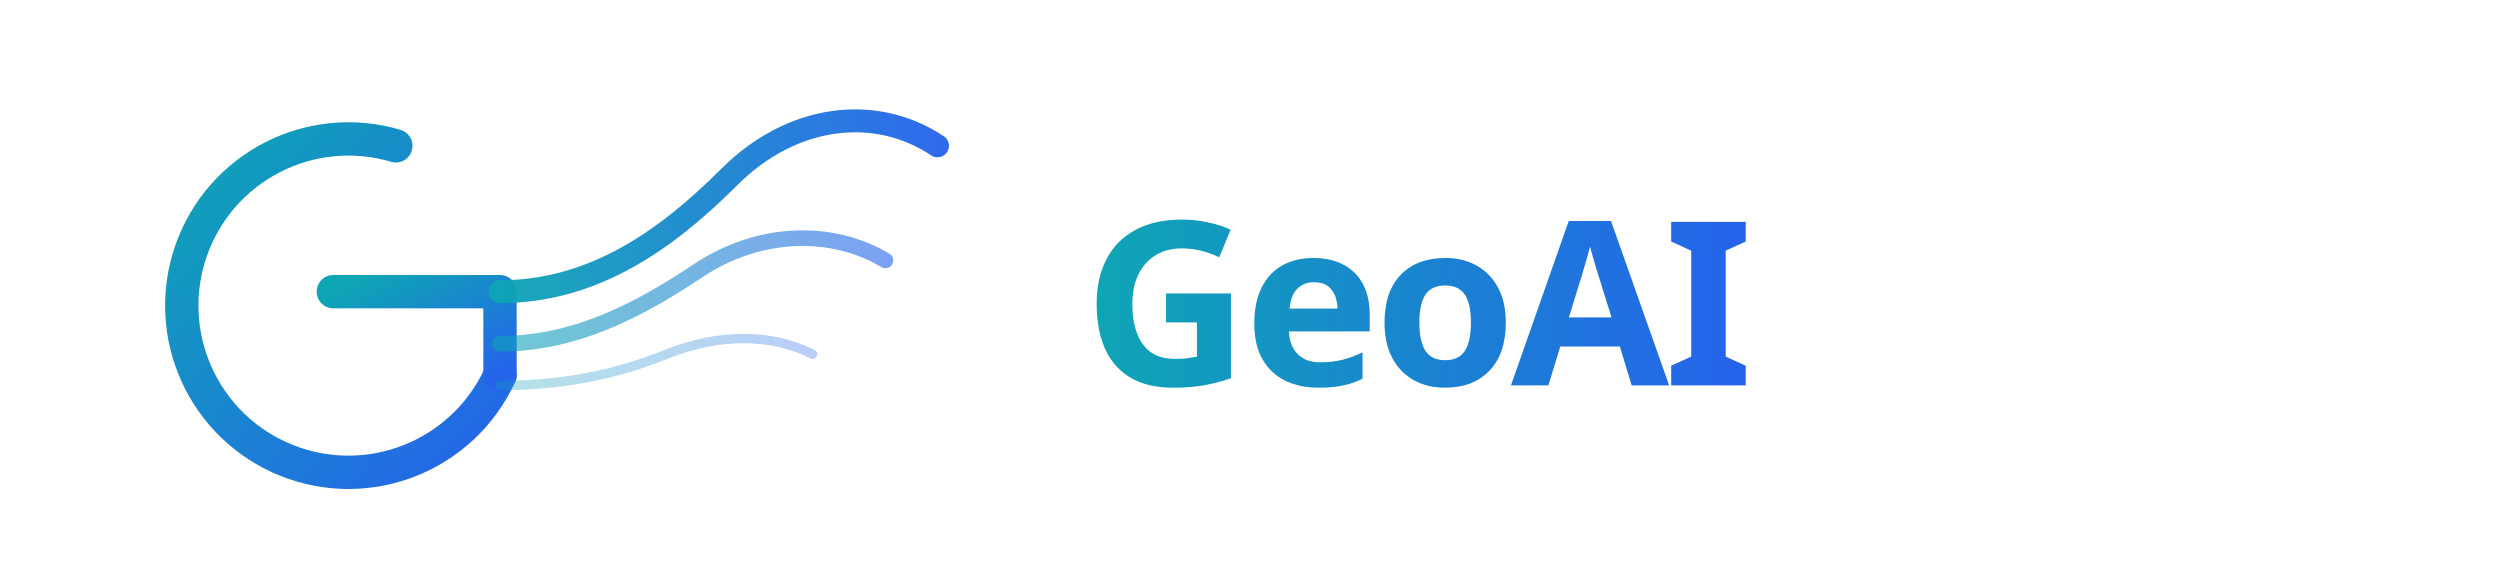
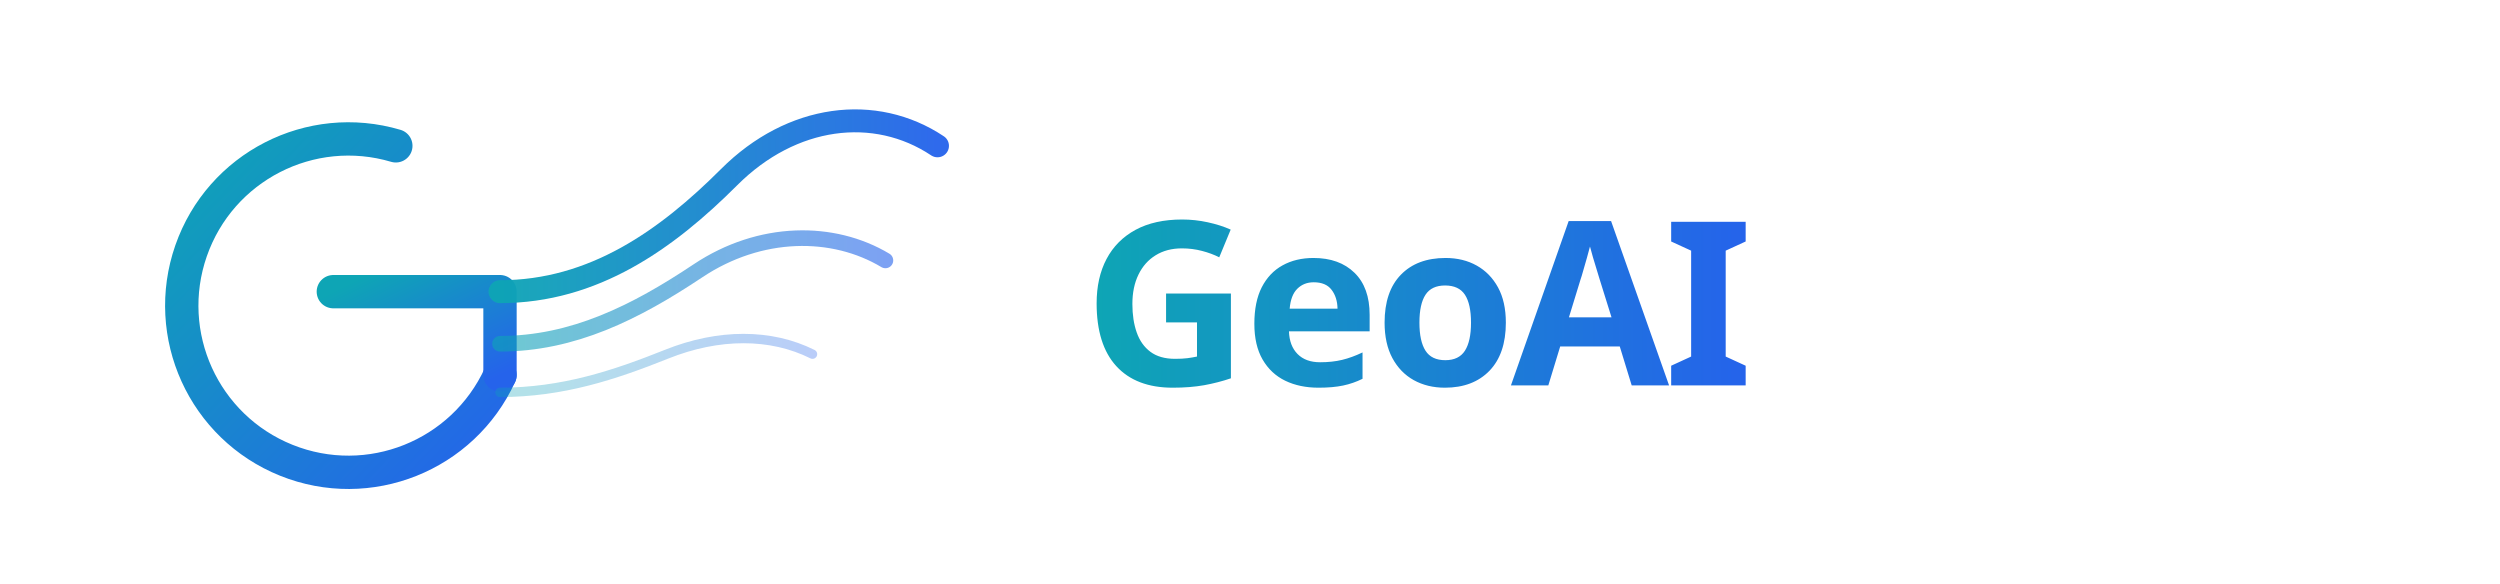
- <svg xmlns="http://www.w3.org/2000/svg" width="240" height="56" viewBox="0 0 240 56" role="img" aria-label="GeoAI — Smart City Air Intelligence">
+ <svg xmlns="http://www.w3.org/2000/svg" width="720" height="168" viewBox="0 0 720 168" role="img" aria-label="GeoAI — Smart City Air Intelligence">
  <defs>
    <linearGradient id="gm" x1="0%" y1="0%" x2="100%" y2="100%">
      <stop offset="0%" stop-color="#0ea5b5" />
      <stop offset="100%" stop-color="#2563eb" />
    </linearGradient>
    <linearGradient id="gw" x1="0%" y1="0%" x2="100%" y2="0%">
      <stop offset="0%" stop-color="#0ea5b5" />
      <stop offset="100%" stop-color="#2563eb" />
    </linearGradient>
    <linearGradient id="gt" x1="0%" y1="0%" x2="100%" y2="0%">
      <stop offset="0%" stop-color="#0ea5b5" />
      <stop offset="100%" stop-color="#2563eb" />
    </linearGradient>
  </defs>
-   <path d="M 38 14 A 16 16 0 1 0 48 36" fill="none" stroke="url(#gm)" stroke-width="3.2" stroke-linecap="round" />
-   <path d="M 32 28 L 48 28 L 48 36" fill="none" stroke="url(#gm)" stroke-width="3.2" stroke-linecap="round" stroke-linejoin="round" />
-   <path d="M 48 28 C 57 28, 64 23, 70 17 C 76 11, 84 10, 90 14" fill="none" stroke="url(#gw)" stroke-width="2.2" stroke-linecap="round" opacity="0.95" />
-   <path d="M 48 33 C 55 33, 61 30, 67 26 C 73 22, 80 22, 85 25" fill="none" stroke="url(#gw)" stroke-width="1.5" stroke-linecap="round" opacity="0.6" />
-   <path d="M 48 37 C 54 37, 59 36, 64 34 C 69 32, 74 32, 78 34" fill="none" stroke="url(#gw)" stroke-width="0.9" stroke-linecap="round" opacity="0.32" />
-   <text x="104" y="37" font-family="'IBM Plex Sans', system-ui, sans-serif" font-size="22" font-weight="600" letter-spacing="-0.5" fill="url(#gt)">GeoAI</text>
+   <path d="M 114 42 A 48 48 0 1 0 144 108" fill="none" stroke="url(#gm)" stroke-width="9.6" stroke-linecap="round" />
+   <path d="M 96 84 L 144 84 L 144 108" fill="none" stroke="url(#gm)" stroke-width="9.6" stroke-linecap="round" stroke-linejoin="round" />
+   <path d="M 144 84 C 171 84, 192 69, 210 51 C 228 33, 252 30, 270 42" fill="none" stroke="url(#gw)" stroke-width="6.6" stroke-linecap="round" opacity="0.95" />
+   <path d="M 144 99 C 165 99, 183 90, 201 78 C 219 66, 240 66, 255 75" fill="none" stroke="url(#gw)" stroke-width="4.5" stroke-linecap="round" opacity="0.6" />
+   <path d="M 144 113 C 162 113, 177 108, 192 102 C 207 96, 222 96, 234 102" fill="none" stroke="url(#gw)" stroke-width="2.7" stroke-linecap="round" opacity="0.32" />
+   <text x="312" y="111" font-family="'IBM Plex Sans', system-ui, sans-serif" font-size="66" font-weight="600" letter-spacing="-1.5" fill="url(#gt)">GeoAI</text>
</svg>
